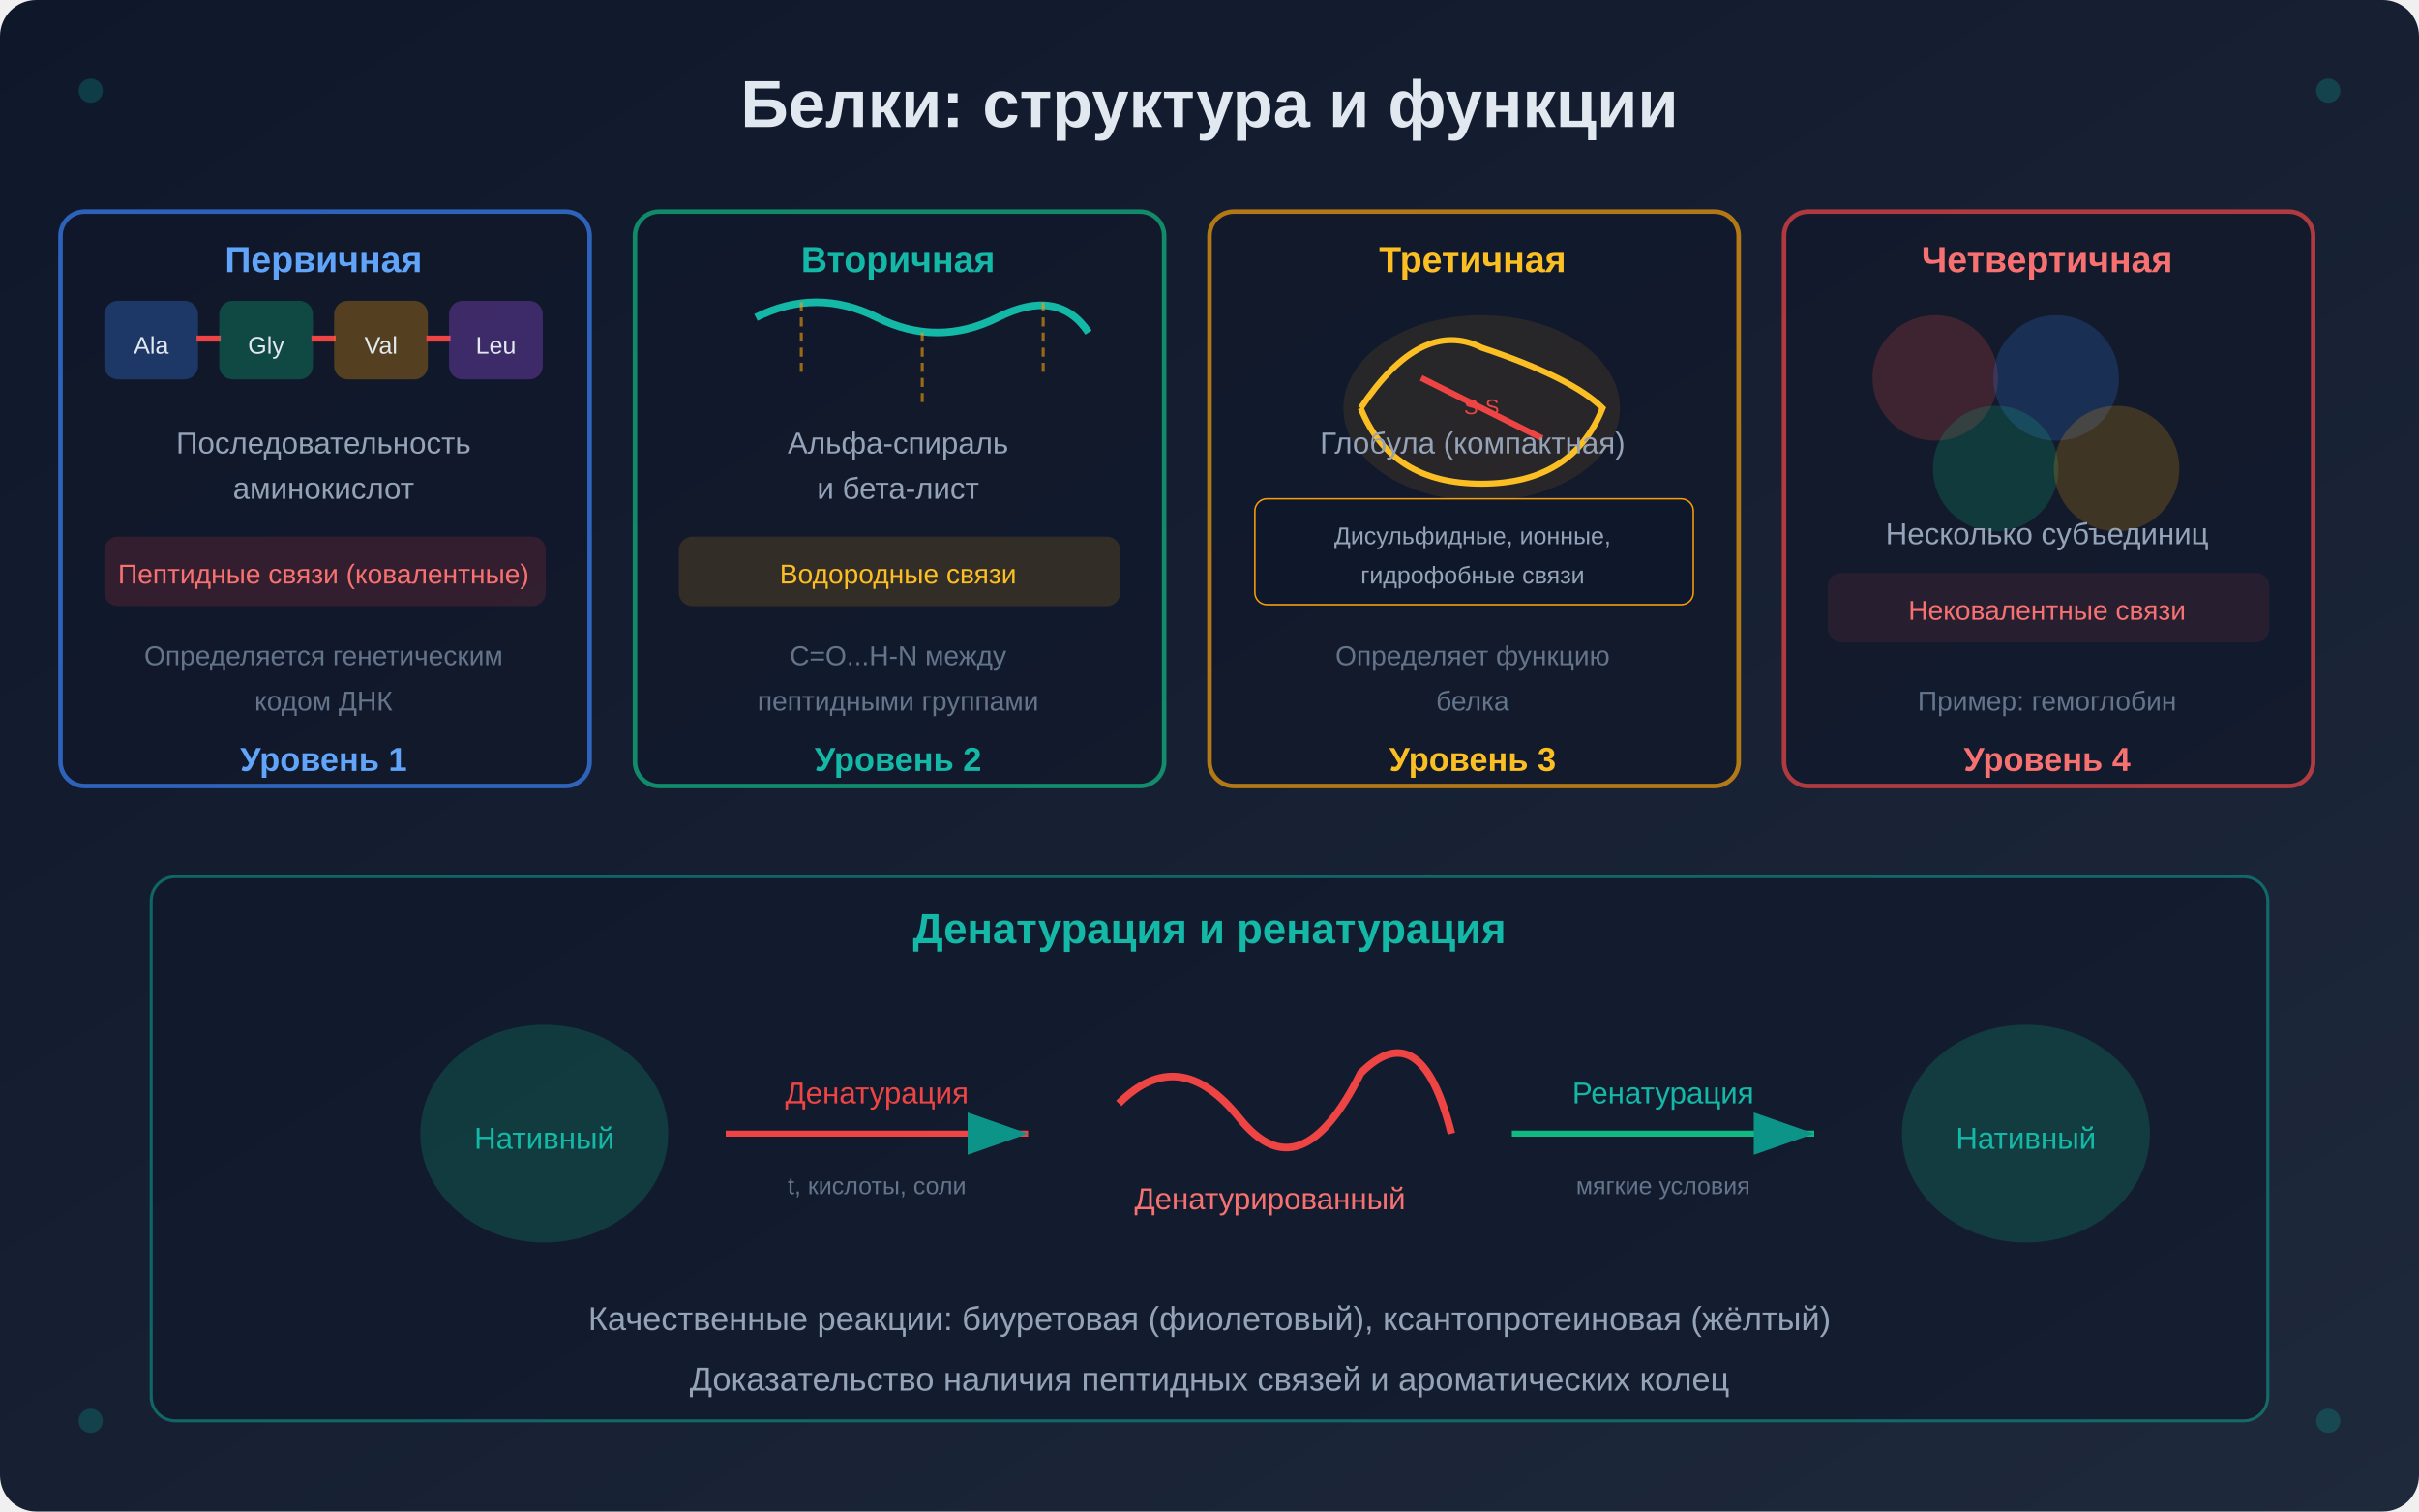
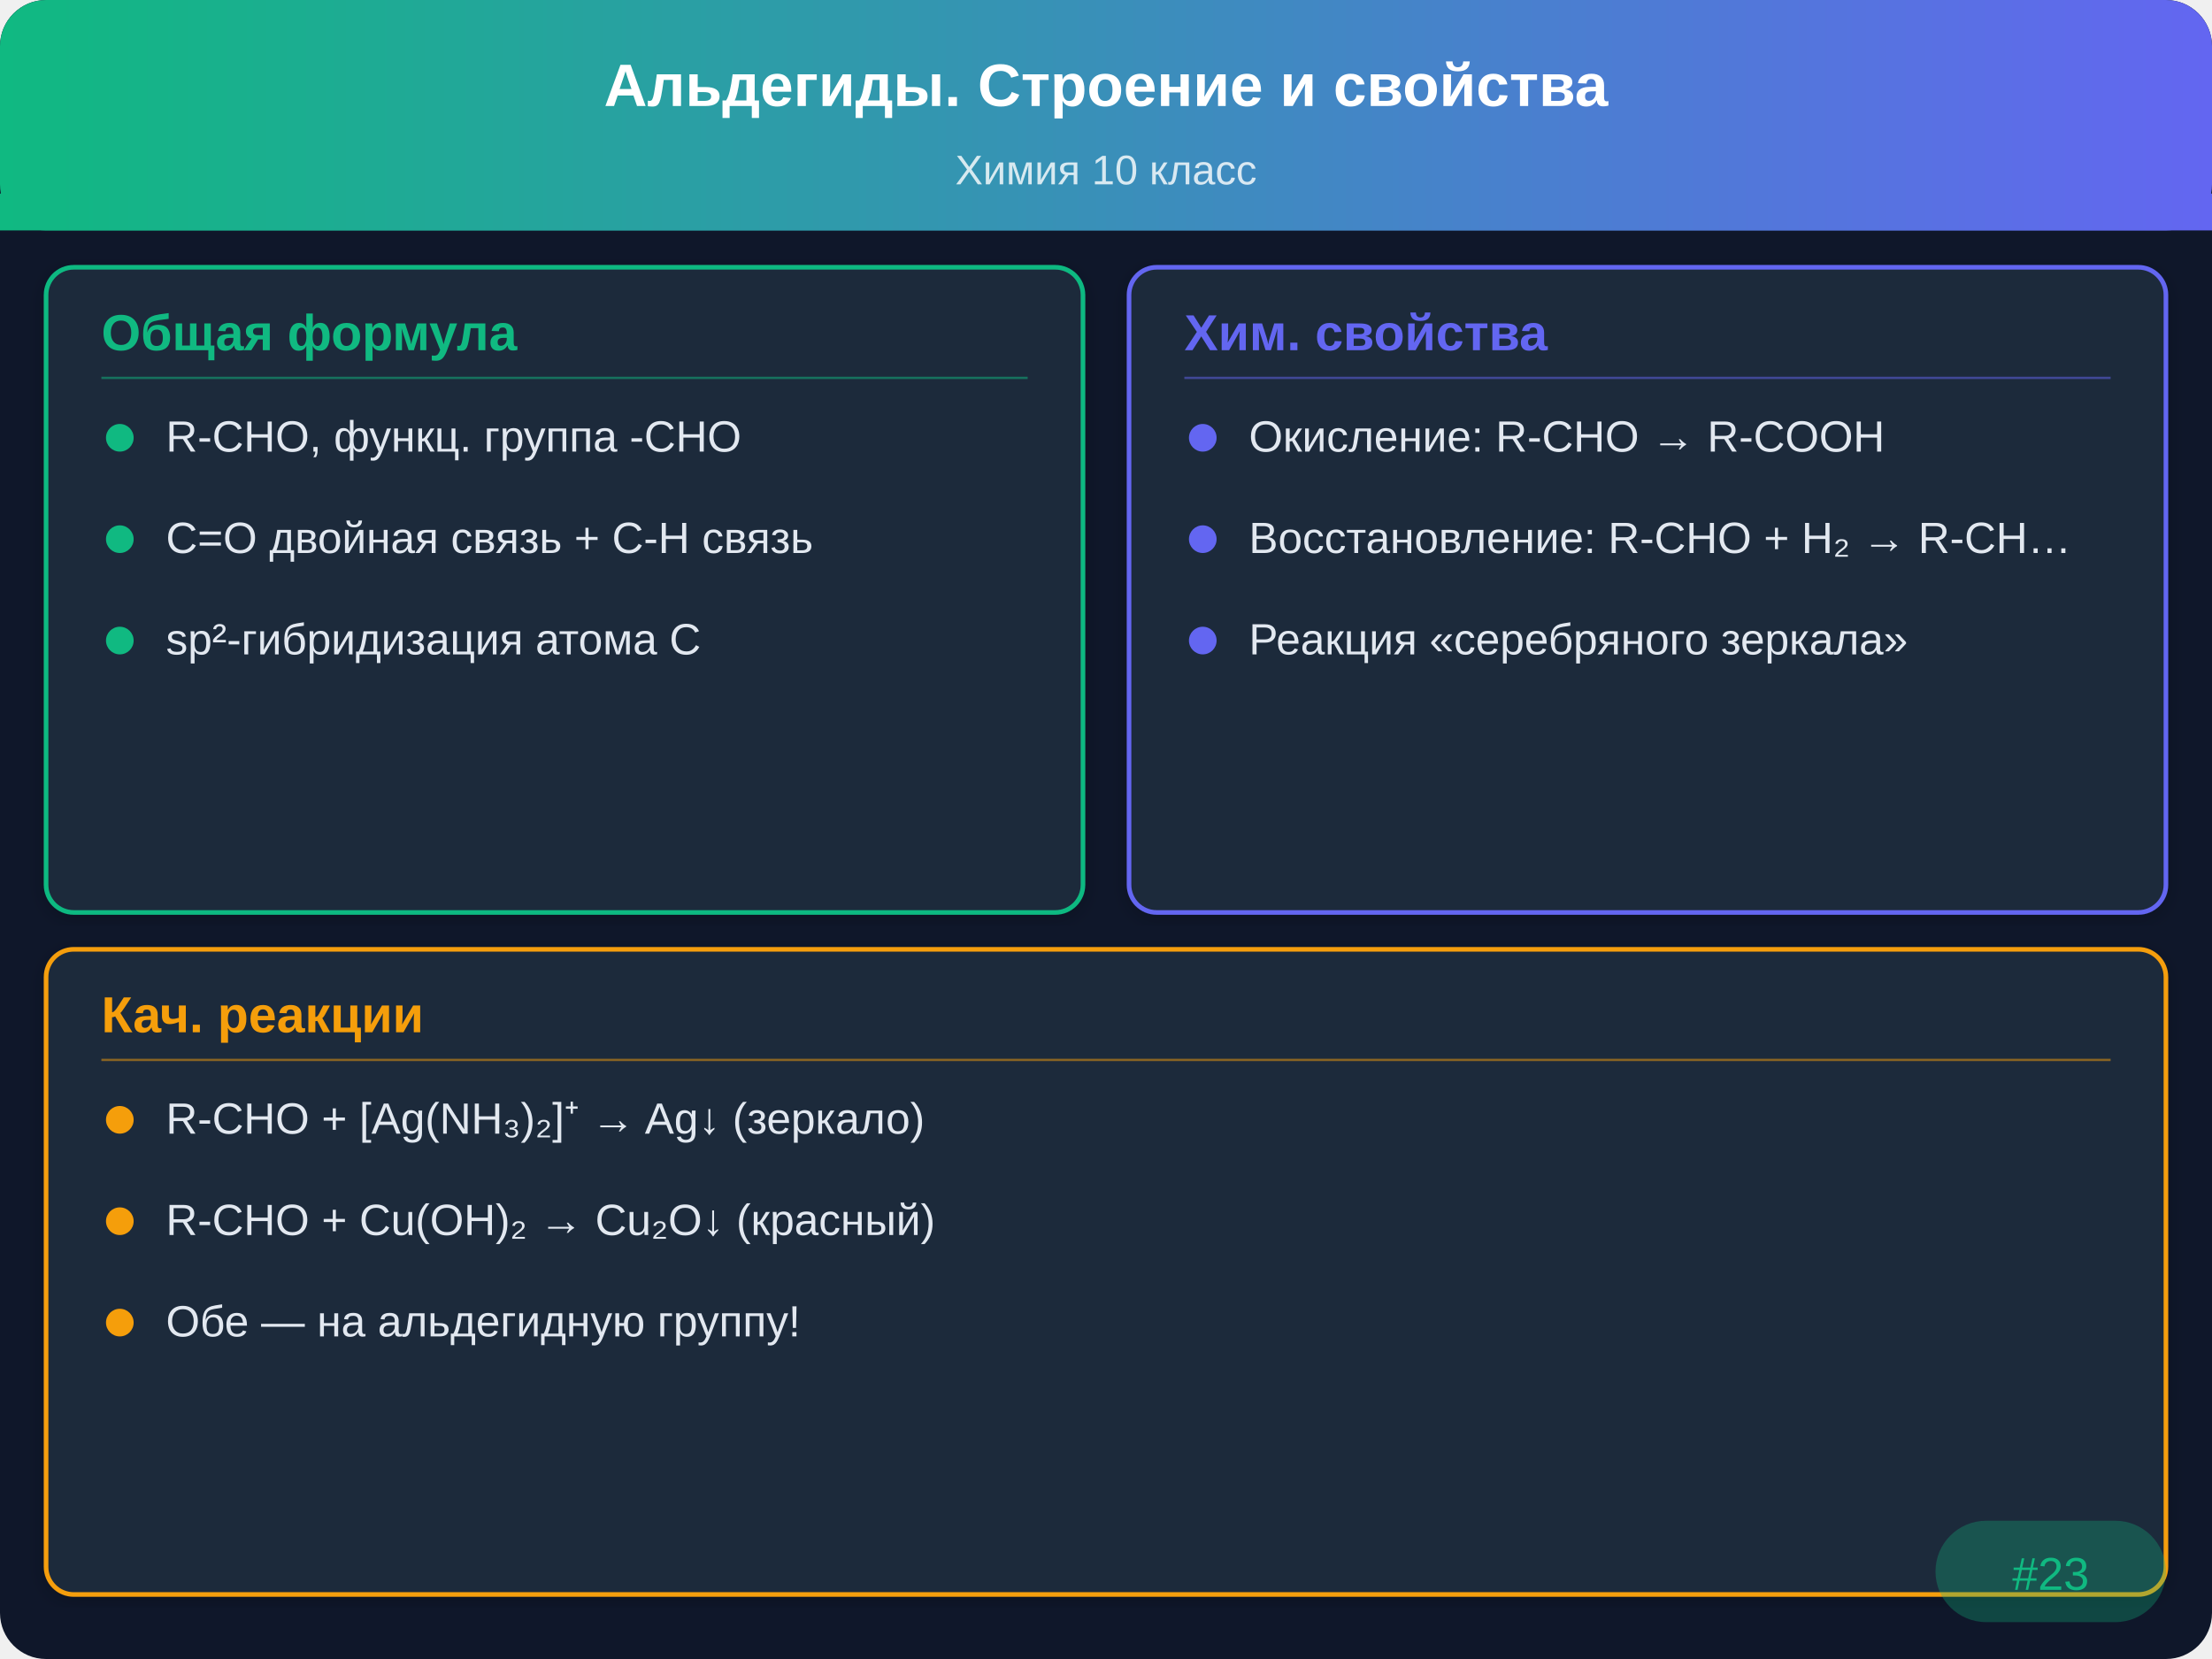
- <svg xmlns="http://www.w3.org/2000/svg" viewBox="0 0 800 500" width="800" height="500">
+ <svg xmlns="http://www.w3.org/2000/svg" viewBox="0 0 480 360">
  <defs>
-     <linearGradient id="bg1" x1="0%" y1="0%" x2="100%" y2="100%">
-       <stop offset="0%" style="stop-color:#0f172a" />
-       <stop offset="100%" style="stop-color:#1e293b" />
+     <linearGradient id="hdr" x1="0" y1="0" x2="480" y2="0" gradientUnits="userSpaceOnUse">
+       <stop offset="0%" stop-color="#10b981" />
+       <stop offset="100%" stop-color="#6366f1" />
    </linearGradient>
-     <filter id="glow1">
-       <feGaussianBlur stdDeviation="3" result="blur" />
-       <feMerge>
-         <feMergeNode in="blur" />
-         <feMergeNode in="SourceGraphic" />
-       </feMerge>
+     <filter id="sh" x="-2%" y="-2%" width="104%" height="104%">
+       <feDropShadow dx="0" dy="1" stdDeviation="2" flood-opacity="0.2" />
    </filter>
-     <marker id="arrowHead1" markerWidth="10" markerHeight="7" refX="10" refY="3.5" orient="auto">
-       <polygon points="0 0, 10 3.5, 0 7" fill="#0d9488" />
-     </marker>
  </defs>
-   <rect width="800" height="500" fill="url(#bg1)" rx="12" />
-   <text x="400" y="42" font-family="Arial, sans-serif" font-size="22" font-weight="bold" fill="#e2e8f0" text-anchor="middle">Белки: структура и функции</text>
-   <g transform="translate(20, 70)">
-     <rect x="0" y="0" width="175" height="190" rx="8" fill="#0f172a" stroke="#3b82f6" stroke-width="1.5" opacity="0.7" />
-     <text x="87" y="20" font-family="Arial, sans-serif" font-size="12" font-weight="bold" fill="#60a5fa" text-anchor="middle">Первичная</text>
-     <g transform="translate(15, 30)">
-       <rect x="0" y="0" width="30" height="25" rx="4" fill="#3b82f6" opacity="0.3" stroke="#3b82f6" stroke-width="1" />
-       <text x="15" y="17" font-family="Arial, sans-serif" font-size="8" fill="#e2e8f0" text-anchor="middle">Ala</text>
-       <line x1="30" y1="12" x2="38" y2="12" stroke="#ef4444" stroke-width="2" />
-       <rect x="38" y="0" width="30" height="25" rx="4" fill="#10b981" opacity="0.3" stroke="#10b981" stroke-width="1" />
-       <text x="53" y="17" font-family="Arial, sans-serif" font-size="8" fill="#e2e8f0" text-anchor="middle">Gly</text>
-       <line x1="68" y1="12" x2="76" y2="12" stroke="#ef4444" stroke-width="2" />
-       <rect x="76" y="0" width="30" height="25" rx="4" fill="#f59e0b" opacity="0.3" stroke="#f59e0b" stroke-width="1" />
-       <text x="91" y="17" font-family="Arial, sans-serif" font-size="8" fill="#e2e8f0" text-anchor="middle">Val</text>
-       <line x1="106" y1="12" x2="114" y2="12" stroke="#ef4444" stroke-width="2" />
-       <rect x="114" y="0" width="30" height="25" rx="4" fill="#a855f7" opacity="0.3" stroke="#a855f7" stroke-width="1" />
-       <text x="129" y="17" font-family="Arial, sans-serif" font-size="8" fill="#e2e8f0" text-anchor="middle">Leu</text>
-     </g>
-     <text x="87" y="80" font-family="Arial, sans-serif" font-size="10" fill="#94a3b8" text-anchor="middle">Последовательность</text>
-     <text x="87" y="95" font-family="Arial, sans-serif" font-size="10" fill="#94a3b8" text-anchor="middle">аминокислот</text>
-     <rect x="15" y="108" width="145" height="22" rx="4" fill="#ef4444" opacity="0.15" stroke="#ef4444" stroke-width="1" />
-     <text x="87" y="123" font-family="Arial, sans-serif" font-size="9" fill="#f87171" text-anchor="middle">Пептидные связи (ковалентные)</text>
-     <text x="87" y="150" font-family="Arial, sans-serif" font-size="9" fill="#64748b" text-anchor="middle">Определяется генетическим</text>
-     <text x="87" y="165" font-family="Arial, sans-serif" font-size="9" fill="#64748b" text-anchor="middle">кодом ДНК</text>
-     <text x="87" y="185" font-family="Arial, sans-serif" font-size="11" font-weight="bold" fill="#60a5fa" text-anchor="middle">Уровень 1</text>
-   </g>
-   <g transform="translate(210, 70)">
-     <rect x="0" y="0" width="175" height="190" rx="8" fill="#0f172a" stroke="#10b981" stroke-width="1.5" opacity="0.7" />
-     <text x="87" y="20" font-family="Arial, sans-serif" font-size="12" font-weight="bold" fill="#14b8a6" text-anchor="middle">Вторичная</text>
-     <g transform="translate(30, 35)">
-       <path d="M10,0 Q30,-10 50,0 Q70,10 90,0 Q110,-10 120,5" fill="none" stroke="#14b8a6" stroke-width="2.5" />
-       <line x1="25" y1="-5" x2="25" y2="20" stroke="#f59e0b" stroke-width="1" stroke-dasharray="3,2" opacity="0.6" />
-       <line x1="65" y1="5" x2="65" y2="30" stroke="#f59e0b" stroke-width="1" stroke-dasharray="3,2" opacity="0.6" />
-       <line x1="105" y1="-5" x2="105" y2="20" stroke="#f59e0b" stroke-width="1" stroke-dasharray="3,2" opacity="0.6" />
-     </g>
-     <text x="87" y="80" font-family="Arial, sans-serif" font-size="10" fill="#94a3b8" text-anchor="middle">Альфа-спираль</text>
-     <text x="87" y="95" font-family="Arial, sans-serif" font-size="10" fill="#94a3b8" text-anchor="middle">и бета-лист</text>
-     <rect x="15" y="108" width="145" height="22" rx="4" fill="#f59e0b" opacity="0.15" stroke="#f59e0b" stroke-width="1" />
-     <text x="87" y="123" font-family="Arial, sans-serif" font-size="9" fill="#fbbf24" text-anchor="middle">Водородные связи</text>
-     <text x="87" y="150" font-family="Arial, sans-serif" font-size="9" fill="#64748b" text-anchor="middle">C=O...H-N между</text>
-     <text x="87" y="165" font-family="Arial, sans-serif" font-size="9" fill="#64748b" text-anchor="middle">пептидными группами</text>
-     <text x="87" y="185" font-family="Arial, sans-serif" font-size="11" font-weight="bold" fill="#14b8a6" text-anchor="middle">Уровень 2</text>
-   </g>
-   <g transform="translate(400, 70)">
-     <rect x="0" y="0" width="175" height="190" rx="8" fill="#0f172a" stroke="#f59e0b" stroke-width="1.5" opacity="0.7" />
-     <text x="87" y="20" font-family="Arial, sans-serif" font-size="12" font-weight="bold" fill="#fbbf24" text-anchor="middle">Третичная</text>
-     <g transform="translate(40, 40)">
-       <ellipse cx="50" cy="25" rx="45" ry="30" fill="#f59e0b" opacity="0.1" stroke="#f59e0b" stroke-width="1.5" />
-       <path d="M10,25 Q30,-5 50,5 Q80,15 90,25 Q80,50 50,50 Q20,50 10,25" fill="none" stroke="#fbbf24" stroke-width="2" />
-       <line x1="30" y1="15" x2="70" y2="35" stroke="#ef4444" stroke-width="2" />
-       <text x="50" y="27" font-family="Arial, sans-serif" font-size="7" fill="#ef4444" text-anchor="middle">S-S</text>
-     </g>
-     <text x="87" y="80" font-family="Arial, sans-serif" font-size="10" fill="#94a3b8" text-anchor="middle">Глобула (компактная)</text>
-     <rect x="15" y="95" width="145" height="35" rx="4" fill="#0f172a" stroke="#f59e0b" stroke-width="0.5" />
-     <text x="87" y="110" font-family="Arial, sans-serif" font-size="8" fill="#94a3b8" text-anchor="middle">Дисульфидные, ионные,</text>
-     <text x="87" y="123" font-family="Arial, sans-serif" font-size="8" fill="#94a3b8" text-anchor="middle">гидрофобные связи</text>
-     <text x="87" y="150" font-family="Arial, sans-serif" font-size="9" fill="#64748b" text-anchor="middle">Определяет функцию</text>
-     <text x="87" y="165" font-family="Arial, sans-serif" font-size="9" fill="#64748b" text-anchor="middle">белка</text>
-     <text x="87" y="185" font-family="Arial, sans-serif" font-size="11" font-weight="bold" fill="#fbbf24" text-anchor="middle">Уровень 3</text>
-   </g>
-   <g transform="translate(590, 70)">
-     <rect x="0" y="0" width="175" height="190" rx="8" fill="#0f172a" stroke="#ef4444" stroke-width="1.5" opacity="0.7" />
-     <text x="87" y="20" font-family="Arial, sans-serif" font-size="12" font-weight="bold" fill="#f87171" text-anchor="middle">Четвертичная</text>
-     <g transform="translate(25, 35)">
-       <circle cx="25" cy="20" r="20" fill="#ef4444" opacity="0.2" stroke="#ef4444" stroke-width="1.5" />
-       <circle cx="65" cy="20" r="20" fill="#3b82f6" opacity="0.2" stroke="#3b82f6" stroke-width="1.5" />
-       <circle cx="45" cy="50" r="20" fill="#10b981" opacity="0.2" stroke="#10b981" stroke-width="1.5" />
-       <circle cx="85" cy="50" r="20" fill="#f59e0b" opacity="0.2" stroke="#f59e0b" stroke-width="1.5" />
-     </g>
-     <text x="87" y="110" font-family="Arial, sans-serif" font-size="10" fill="#94a3b8" text-anchor="middle">Несколько субъединиц</text>
-     <rect x="15" y="120" width="145" height="22" rx="4" fill="#ef4444" opacity="0.1" stroke="#ef4444" stroke-width="1" />
-     <text x="87" y="135" font-family="Arial, sans-serif" font-size="9" fill="#f87171" text-anchor="middle">Нековалентные связи</text>
-     <text x="87" y="165" font-family="Arial, sans-serif" font-size="9" fill="#64748b" text-anchor="middle">Пример: гемоглобин</text>
-     <text x="87" y="185" font-family="Arial, sans-serif" font-size="11" font-weight="bold" fill="#f87171" text-anchor="middle">Уровень 4</text>
-   </g>
-   <g transform="translate(50, 290)">
-     <rect x="0" y="0" width="700" height="180" rx="8" fill="#0f172a" stroke="#0d9488" stroke-width="1" opacity="0.6" />
-     <text x="350" y="22" font-family="Arial, sans-serif" font-size="14" font-weight="bold" fill="#14b8a6" text-anchor="middle">Денатурация и ренатурация</text>
-     <g transform="translate(80, 45)">
-       <ellipse cx="50" cy="40" rx="40" ry="35" fill="#10b981" opacity="0.2" stroke="#10b981" stroke-width="2" />
-       <text x="50" y="45" font-family="Arial, sans-serif" font-size="10" fill="#14b8a6" text-anchor="middle">Нативный</text>
-     </g>
-     <g transform="translate(190, 65)">
-       <path d="M0,20 L100,20" fill="none" stroke="#ef4444" stroke-width="2" marker-end="url(#arrowHead1)" />
-       <text x="50" y="10" font-family="Arial, sans-serif" font-size="10" fill="#ef4444" text-anchor="middle">Денатурация</text>
-       <text x="50" y="40" font-family="Arial, sans-serif" font-size="8" fill="#64748b" text-anchor="middle">t, кислоты, соли</text>
-     </g>
-     <g transform="translate(310, 45)">
-       <path d="M10,30 Q30,10 50,35 Q70,60 90,20 Q110,0 120,40" fill="none" stroke="#ef4444" stroke-width="2.5" />
-       <text x="60" y="65" font-family="Arial, sans-serif" font-size="10" fill="#f87171" text-anchor="middle">Денатурированный</text>
-     </g>
-     <g transform="translate(450, 65)">
-       <path d="M0,20 L100,20" fill="none" stroke="#10b981" stroke-width="2" marker-end="url(#arrowHead1)" />
-       <text x="50" y="10" font-family="Arial, sans-serif" font-size="10" fill="#14b8a6" text-anchor="middle">Ренатурация</text>
-       <text x="50" y="40" font-family="Arial, sans-serif" font-size="8" fill="#64748b" text-anchor="middle">мягкие условия</text>
-     </g>
-     <g transform="translate(570, 45)">
-       <ellipse cx="50" cy="40" rx="40" ry="35" fill="#10b981" opacity="0.2" stroke="#10b981" stroke-width="2" />
-       <text x="50" y="45" font-family="Arial, sans-serif" font-size="10" fill="#14b8a6" text-anchor="middle">Нативный</text>
-     </g>
-     <text x="350" y="150" font-family="Arial, sans-serif" font-size="11" fill="#94a3b8" text-anchor="middle">Качественные реакции: биуретовая (фиолетовый), ксантопротеиновая (жёлтый)</text>
-     <text x="350" y="170" font-family="Arial, sans-serif" font-size="11" fill="#94a3b8" text-anchor="middle">Доказательство наличия пептидных связей и ароматических колец</text>
-   </g>
-   <circle cx="30" cy="30" r="4" fill="#0d9488" opacity="0.3" />
-   <circle cx="770" cy="30" r="4" fill="#0d9488" opacity="0.3" />
-   <circle cx="30" cy="470" r="4" fill="#0d9488" opacity="0.3" />
-   <circle cx="770" cy="470" r="4" fill="#0d9488" opacity="0.3" />
+   <rect width="480" height="360" rx="10" fill="#0f172a" />
+   <rect width="480" height="50" rx="10" fill="url(#hdr)" />
+   <rect y="42" width="480" height="8" fill="url(#hdr)" />
+   <text x="240" y="23" text-anchor="middle" fill="#ffffff" font-family="Arial,sans-serif" font-size="13" font-weight="bold">Альдегиды. Строение и свойства</text>
+   <text x="240" y="40" text-anchor="middle" fill="#ffffff" font-family="Arial,sans-serif" font-size="9" opacity="0.8">Химия 10 класс</text>
+   <rect x="10" y="58" width="225" height="140" rx="6" fill="#1e293b" stroke="#10b981" stroke-width="1" filter="url(#sh)" />
+   <text x="22" y="76" font-family="Arial,sans-serif" font-size="11" font-weight="bold" fill="#10b981">Общая формула</text>
+   <line x1="22" y1="82" x2="223" y2="82" stroke="#10b981" stroke-width="0.5" opacity="0.5" />
+   <circle cx="26" cy="95" r="3" fill="#10b981" />
+   <text x="36" y="98" font-family="Arial,sans-serif" font-size="9.5" fill="#e2e8f0">R-CHO, функц. группа -CHO</text>
+   <circle cx="26" cy="117" r="3" fill="#10b981" />
+   <text x="36" y="120" font-family="Arial,sans-serif" font-size="9.5" fill="#e2e8f0">C=O двойная связь + C-H связь</text>
+   <circle cx="26" cy="139" r="3" fill="#10b981" />
+   <text x="36" y="142" font-family="Arial,sans-serif" font-size="9.5" fill="#e2e8f0">sp²-гибридизация атома C</text>
+   <rect x="245" y="58" width="225" height="140" rx="6" fill="#1e293b" stroke="#6366f1" stroke-width="1" filter="url(#sh)" />
+   <text x="257" y="76" font-family="Arial,sans-serif" font-size="11" font-weight="bold" fill="#6366f1">Хим. свойства</text>
+   <line x1="257" y1="82" x2="458" y2="82" stroke="#6366f1" stroke-width="0.5" opacity="0.5" />
+   <circle cx="261" cy="95" r="3" fill="#6366f1" />
+   <text x="271" y="98" font-family="Arial,sans-serif" font-size="9.5" fill="#e2e8f0">Окисление: R-CHO → R-COOH</text>
+   <circle cx="261" cy="117" r="3" fill="#6366f1" />
+   <text x="271" y="120" font-family="Arial,sans-serif" font-size="9.5" fill="#e2e8f0">Восстановление: R-CHO + H₂ → R-CH…</text>
+   <circle cx="261" cy="139" r="3" fill="#6366f1" />
+   <text x="271" y="142" font-family="Arial,sans-serif" font-size="9.5" fill="#e2e8f0">Реакция «серебряного зеркала»</text>
+   <rect x="10" y="206" width="460" height="140" rx="6" fill="#1e293b" stroke="#f59e0b" stroke-width="1" filter="url(#sh)" />
+   <text x="22" y="224" font-family="Arial,sans-serif" font-size="11" font-weight="bold" fill="#f59e0b">Кач. реакции</text>
+   <line x1="22" y1="230" x2="458" y2="230" stroke="#f59e0b" stroke-width="0.5" opacity="0.5" />
+   <circle cx="26" cy="243" r="3" fill="#f59e0b" />
+   <text x="36" y="246" font-family="Arial,sans-serif" font-size="9.5" fill="#e2e8f0">R-CHO + [Ag(NH₃)₂]⁺ → Ag↓ (зеркало)</text>
+   <circle cx="26" cy="265" r="3" fill="#f59e0b" />
+   <text x="36" y="268" font-family="Arial,sans-serif" font-size="9.5" fill="#e2e8f0">R-CHO + Cu(OH)₂ → Cu₂O↓ (красный)</text>
+   <circle cx="26" cy="287" r="3" fill="#f59e0b" />
+   <text x="36" y="290" font-family="Arial,sans-serif" font-size="9.5" fill="#e2e8f0">Обе — на альдегидную группу!</text>
+   <rect x="420" y="330" width="50" height="22" rx="11" fill="#10b981" opacity="0.3" />
+   <text x="445" y="345" text-anchor="middle" font-family="Arial,sans-serif" font-size="10" fill="#10b981">#23</text>
</svg>
